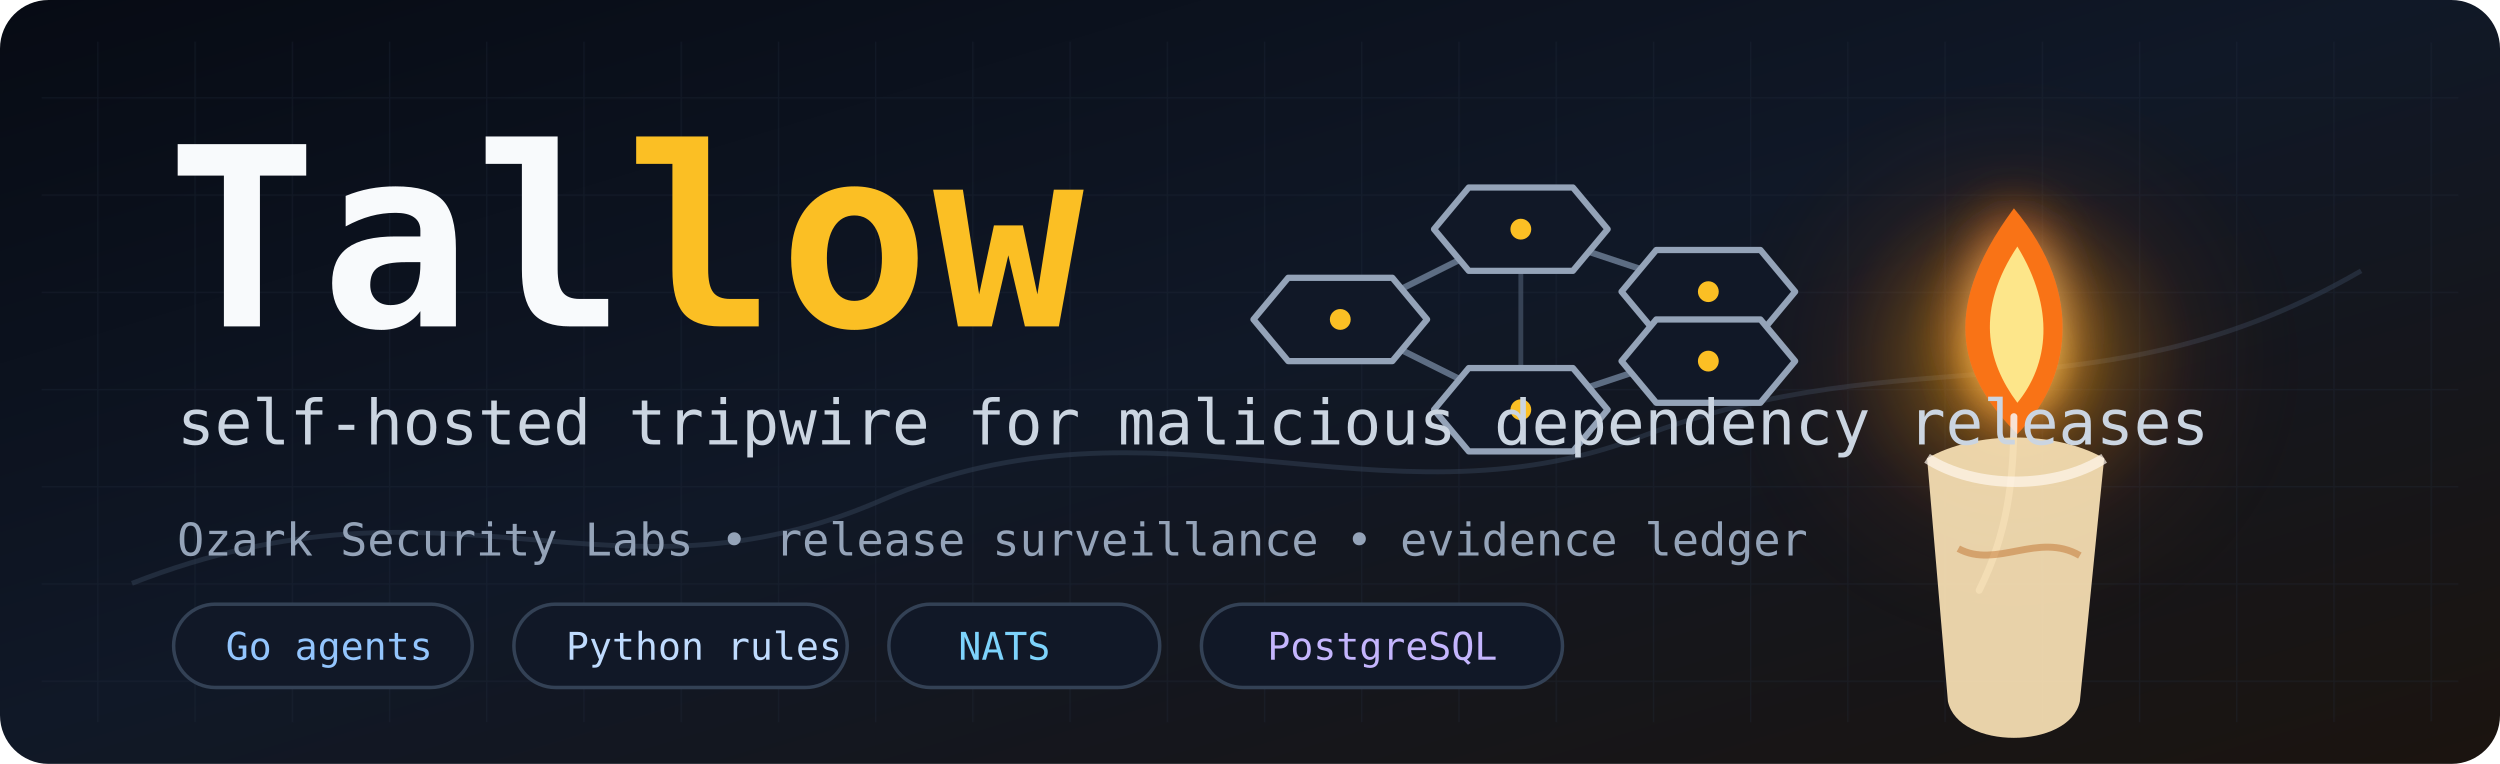
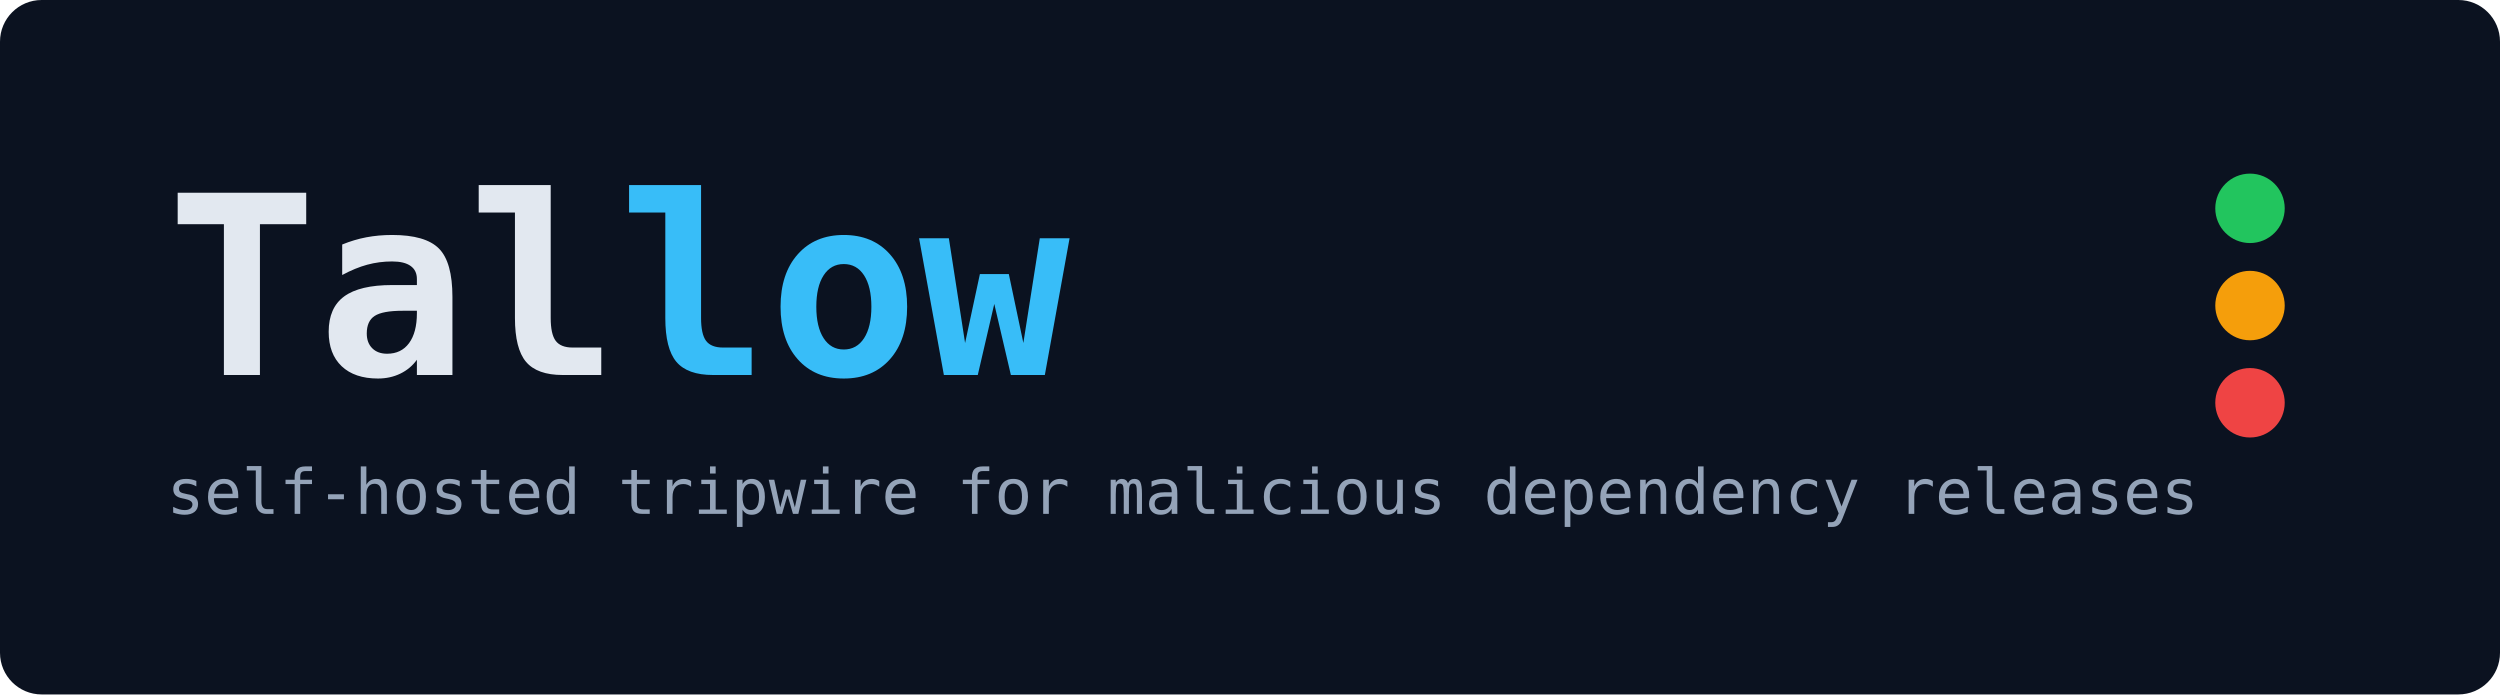
- <svg xmlns="http://www.w3.org/2000/svg" viewBox="0 0 720 220" role="img" aria-label="Tallow">
-   <defs>
-     <linearGradient id="bg" x1="0" y1="0" x2="1" y2="1">
-       <stop offset="0" stop-color="#070b14" />
-       <stop offset="0.48" stop-color="#101827" />
-       <stop offset="1" stop-color="#1b140f" />
-     </linearGradient>
-     <radialGradient id="glow" cx="50%" cy="48%" r="55%">
-       <stop offset="0" stop-color="#facc15" stop-opacity="0.95" />
-       <stop offset="0.22" stop-color="#f59e0b" stop-opacity="0.42" />
-       <stop offset="0.58" stop-color="#92400e" stop-opacity="0.10" />
-       <stop offset="1" stop-color="#000000" stop-opacity="0" />
-     </radialGradient>
-     <filter id="softGlow" x="-60%" y="-60%" width="220%" height="220%">
-       <feGaussianBlur stdDeviation="8" result="blur" />
-       <feMerge>
-         <feMergeNode in="blur" />
-         <feMergeNode in="SourceGraphic" />
-       </feMerge>
-     </filter>
-     <pattern id="ledger" width="28" height="28" patternUnits="userSpaceOnUse">
-       <path d="M 28 0 L 0 0 0 28" fill="none" stroke="#263244" stroke-width="0.8" opacity="0.34" />
-     </pattern>
-   </defs>
-   <rect width="720" height="220" rx="14" fill="url(#bg)" />
-   <rect x="12" y="12" width="696" height="196" rx="10" fill="url(#ledger)" opacity="0.72" />
-   <path d="M38 168 C130 132 176 178 254 144 C332 110 398 154 472 126 C550 96 604 122 680 78" fill="none" stroke="#334155" stroke-width="1.4" opacity="0.5" />
-   <g transform="translate(508 28)">
-     <circle cx="72" cy="78" r="82" fill="url(#glow)" opacity="0.92" />
-     <g filter="url(#softGlow)">
-       <path d="M72 32 C93 57 88 82 73 97 C58 82 49 63 72 32Z" fill="#f97316" />
-       <path d="M73 43 C84 61 82 77 73 88 C64 76 61 61 73 43Z" fill="#fde68a" />
-     </g>
-     <path d="M72 92 C72 111 70 126 62 142" fill="none" stroke="#f8fafc" stroke-width="2" stroke-linecap="round" opacity="0.82" />
-     <path d="M47 104 C61 96 84 96 98 104 L91 174 C88 188 56 188 53 174 Z" fill="#f5deb3" opacity="0.94" />
-     <path d="M47 104 C61 113 84 113 98 104" fill="none" stroke="#fff7ed" stroke-width="3" opacity="0.7" />
-     <path d="M56 130 C67 136 79 125 91 132" fill="none" stroke="#b45309" stroke-width="2" opacity="0.38" />
+ <svg xmlns="http://www.w3.org/2000/svg" viewBox="0 0 720 200" role="img" aria-label="Tallow">
+   <rect width="720" height="200" rx="12" fill="#0b1220" />
+   <g font-family="ui-monospace, SFMono-Regular, Menlo, Consolas, monospace">
+     <text x="48" y="108" font-size="72" font-weight="700" fill="#e2e8f0">Tal</text>
+     <text x="178" y="108" font-size="72" font-weight="700" fill="#38bdf8">low</text>
+     <text x="48" y="148" font-size="18" fill="#94a3b8">self-hosted tripwire for malicious dependency releases</text>
  </g>
-   <g stroke-linecap="round" stroke-linejoin="round">
-     <g opacity="0.92">
-       <line x1="438" y1="66" x2="486" y2="82" stroke="#64748b" stroke-width="1.8" />
-       <line x1="438" y1="118" x2="486" y2="102" stroke="#64748b" stroke-width="1.8" />
-       <line x1="386" y1="92" x2="438" y2="66" stroke="#64748b" stroke-width="1.8" />
-       <line x1="386" y1="92" x2="438" y2="118" stroke="#64748b" stroke-width="1.8" />
-       <line x1="438" y1="66" x2="438" y2="118" stroke="#475569" stroke-width="1.4" opacity="0.75" />
-     </g>
-     <g fill="#111827" stroke="#94a3b8" stroke-width="1.8">
-       <path d="M371 80 h30 l10 12 -10 12 h-30 l-10 -12z" />
-       <path d="M423 54 h30 l10 12 -10 12 h-30 l-10 -12z" />
-       <path d="M423 106 h30 l10 12 -10 12 h-30 l-10 -12z" />
-       <path d="M477 72 h30 l10 12 -10 12 h-30 l-10 -12z" />
-       <path d="M477 92 h30 l10 12 -10 12 h-30 l-10 -12z" />
-     </g>
-     <g fill="#fbbf24">
-       <circle cx="386" cy="92" r="3" />
-       <circle cx="438" cy="66" r="3" />
-       <circle cx="438" cy="118" r="3" />
-       <circle cx="492" cy="84" r="3" />
-       <circle cx="492" cy="104" r="3" />
-     </g>
-   </g>
-   <g font-family="ui-monospace, SFMono-Regular, Menlo, Consolas, monospace">
-     <text x="48" y="94" font-size="72" font-weight="800" letter-spacing="1" fill="#f8fafc">Tal<tspan fill="#fbbf24">low</tspan>
-     </text>
-     <text x="51" y="128" font-size="18" fill="#cbd5e1">self-hosted tripwire for malicious dependency releases</text>
-     <text x="51" y="160" font-size="13" fill="#94a3b8">Ozark Security Labs • release surveillance • evidence ledger</text>
-   </g>
-   <g transform="translate(50 174)" font-family="ui-monospace, SFMono-Regular, Menlo, Consolas, monospace" font-size="11">
-     <rect x="0" y="0" width="86" height="24" rx="12" fill="#111827" stroke="#334155" />
-     <text x="15" y="16" fill="#93c5fd">Go agents</text>
-     <rect x="98" y="0" width="96" height="24" rx="12" fill="#111827" stroke="#334155" />
-     <text x="113" y="16" fill="#bfdbfe">Python rules</text>
-     <rect x="206" y="0" width="78" height="24" rx="12" fill="#111827" stroke="#334155" />
-     <text x="226" y="16" fill="#7dd3fc">NATS</text>
-     <rect x="296" y="0" width="104" height="24" rx="12" fill="#111827" stroke="#334155" />
-     <text x="315" y="16" fill="#c4b5fd">PostgreSQL</text>
+   <g transform="translate(648, 60)">
+     <circle r="10" fill="#22c55e" />
+     <circle r="10" cy="28" fill="#f59e0b" />
+     <circle r="10" cy="56" fill="#ef4444" />
  </g>
</svg>
